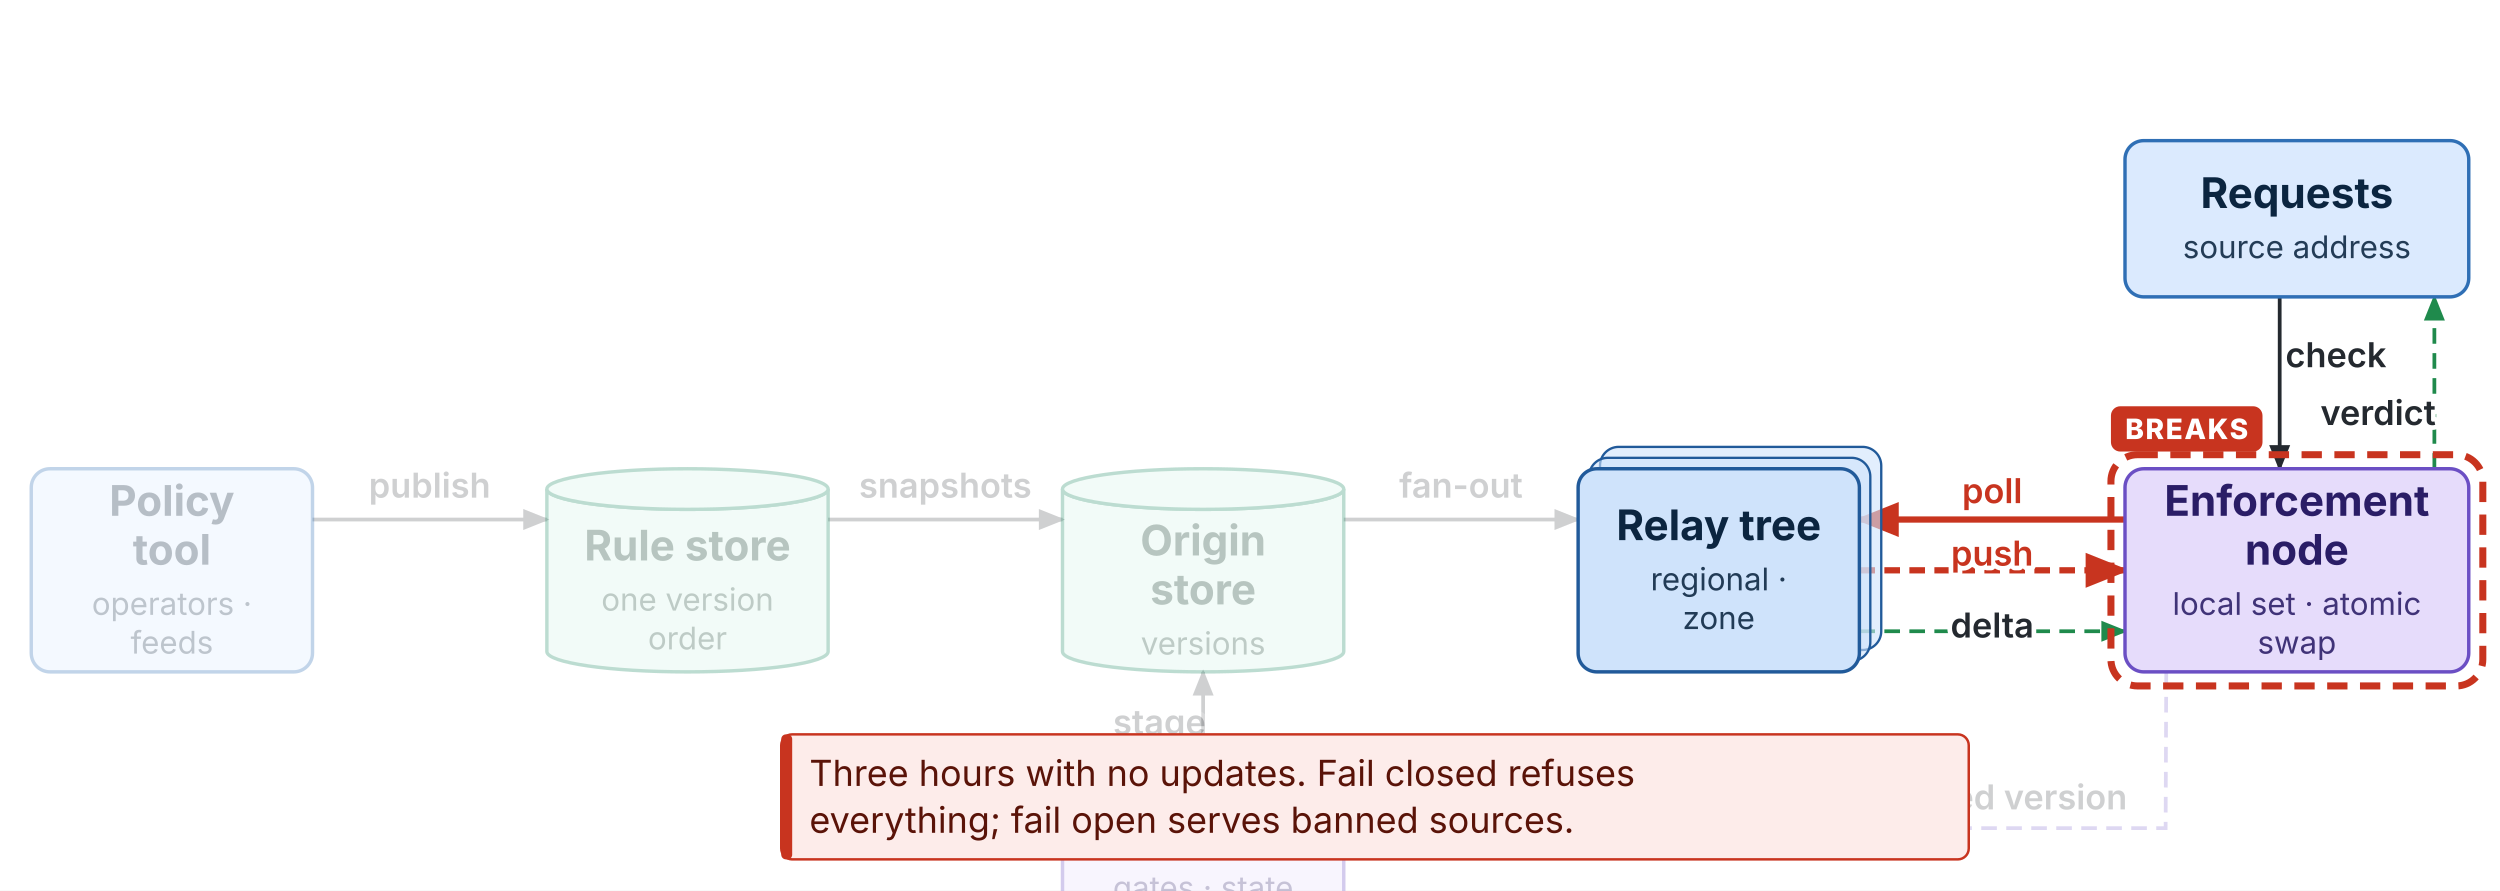
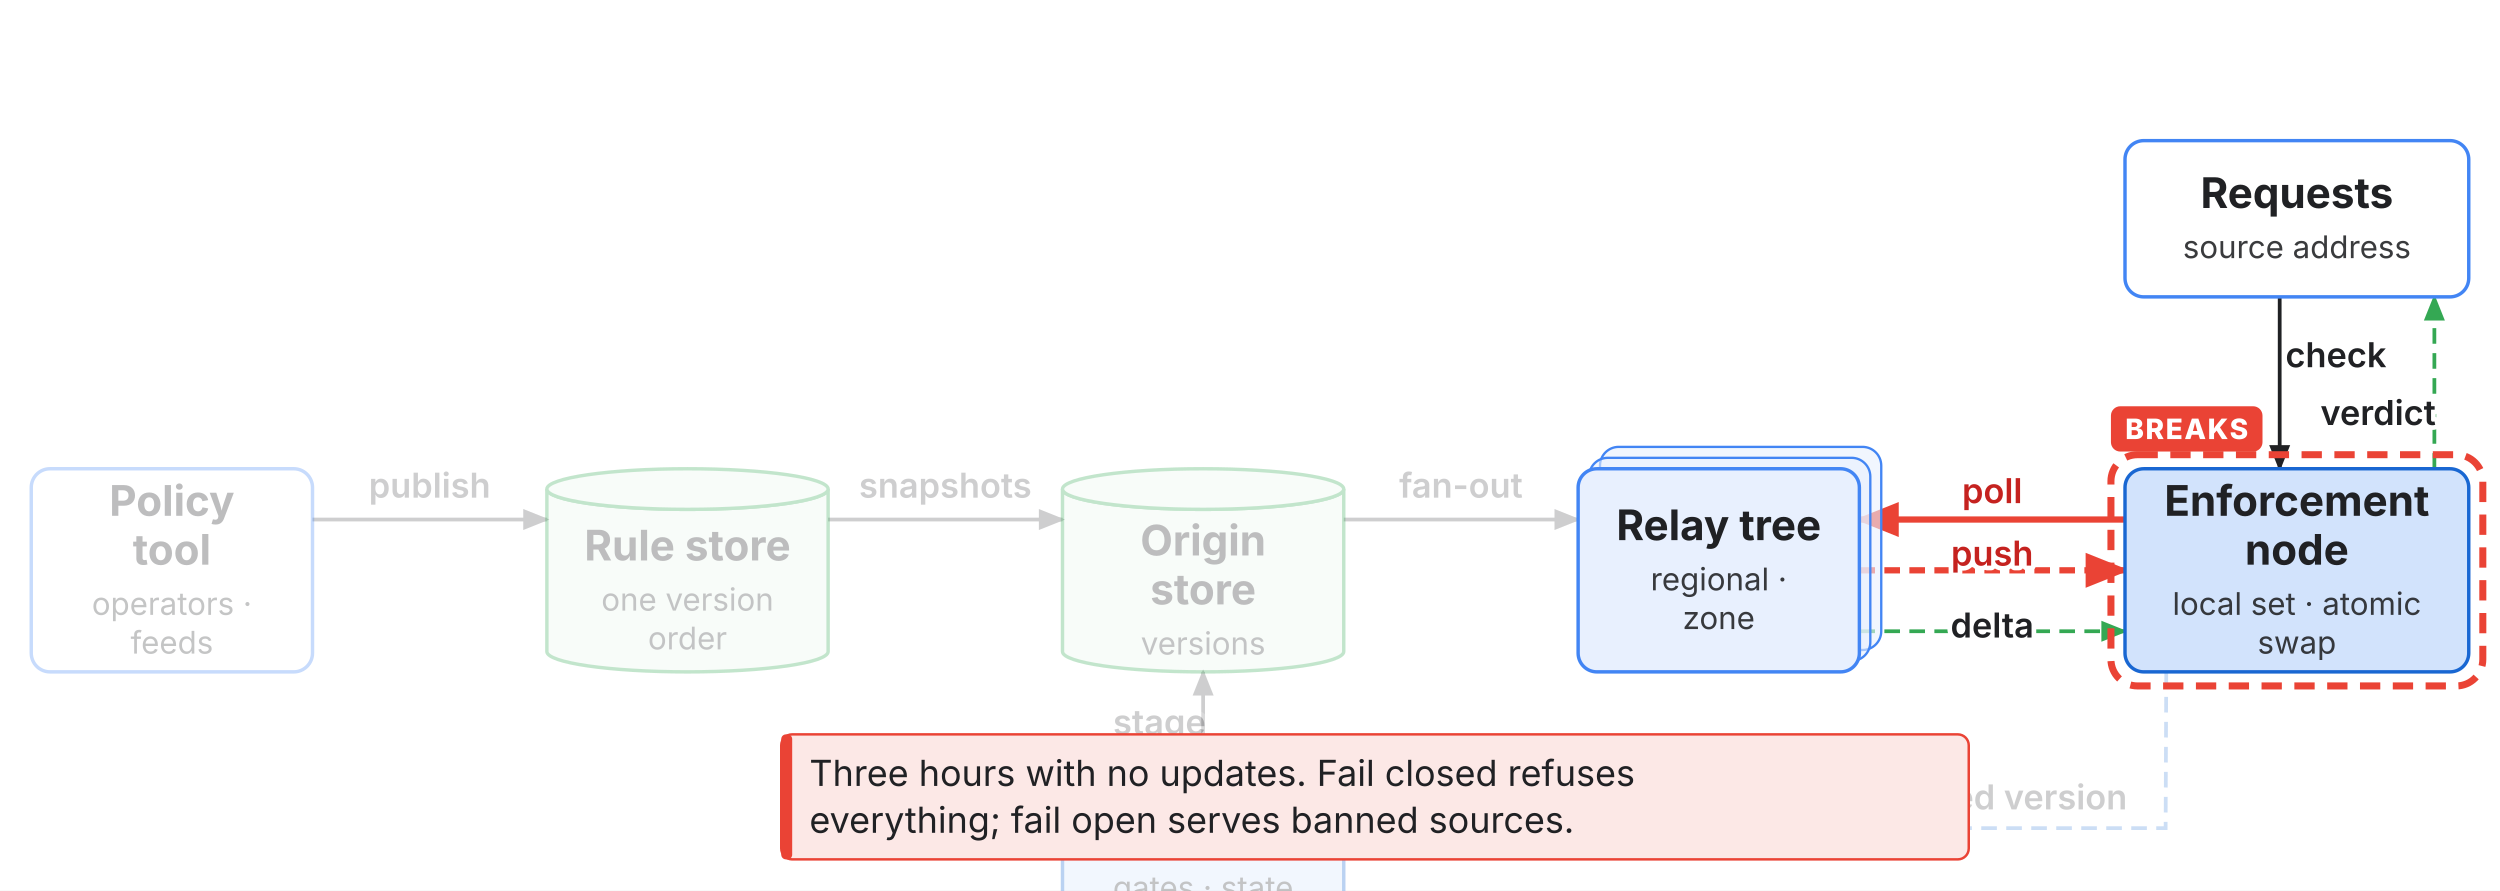
<svg xmlns="http://www.w3.org/2000/svg" class="base" viewBox="0 0 1600 570" width="1600" height="570">
  <defs>
-     <marker id="bs-1f8a4c" viewBox="0 0 10 10" refX="9" refY="5" markerWidth="7" markerHeight="7" orient="auto">
-       <path d="M0,1 L10,5 L0,9 z" fill="#1f8a4c" />
+     <marker id="bs-1967d2" viewBox="0 0 10 10" refX="9" refY="5" markerWidth="7" markerHeight="7" orient="auto">
+       <path d="M0,1 L10,5 L0,9 z" fill="#1967d2" />
    </marker>
-     <marker id="bs-s-1f8a4c" viewBox="0 0 10 10" refX="1" refY="5" markerWidth="7" markerHeight="7" orient="auto">
-       <path d="M10,1 L0,5 L10,9 z" fill="#1f8a4c" />
+     <marker id="bs-s-1967d2" viewBox="0 0 10 10" refX="1" refY="5" markerWidth="7" markerHeight="7" orient="auto">
+       <path d="M10,1 L0,5 L10,9 z" fill="#1967d2" />
    </marker>
-     <marker id="bs-24292f" viewBox="0 0 10 10" refX="9" refY="5" markerWidth="7" markerHeight="7" orient="auto">
-       <path d="M0,1 L10,5 L0,9 z" fill="#24292f" />
+     <marker id="bs-202124" viewBox="0 0 10 10" refX="9" refY="5" markerWidth="7" markerHeight="7" orient="auto">
+       <path d="M0,1 L10,5 L0,9 z" fill="#202124" />
    </marker>
-     <marker id="bs-s-24292f" viewBox="0 0 10 10" refX="1" refY="5" markerWidth="7" markerHeight="7" orient="auto">
-       <path d="M10,1 L0,5 L10,9 z" fill="#24292f" />
+     <marker id="bs-s-202124" viewBox="0 0 10 10" refX="1" refY="5" markerWidth="7" markerHeight="7" orient="auto">
+       <path d="M10,1 L0,5 L10,9 z" fill="#202124" />
    </marker>
-     <marker id="bs-6b4fc4" viewBox="0 0 10 10" refX="9" refY="5" markerWidth="7" markerHeight="7" orient="auto">
-       <path d="M0,1 L10,5 L0,9 z" fill="#6b4fc4" />
+     <marker id="bs-34a853" viewBox="0 0 10 10" refX="9" refY="5" markerWidth="7" markerHeight="7" orient="auto">
+       <path d="M0,1 L10,5 L0,9 z" fill="#34a853" />
    </marker>
-     <marker id="bs-s-6b4fc4" viewBox="0 0 10 10" refX="1" refY="5" markerWidth="7" markerHeight="7" orient="auto">
-       <path d="M10,1 L0,5 L10,9 z" fill="#6b4fc4" />
+     <marker id="bs-s-34a853" viewBox="0 0 10 10" refX="1" refY="5" markerWidth="7" markerHeight="7" orient="auto">
+       <path d="M10,1 L0,5 L10,9 z" fill="#34a853" />
    </marker>
-     <marker id="bs-c8341f" viewBox="0 0 10 10" refX="9" refY="5" markerWidth="7" markerHeight="7" orient="auto">
-       <path d="M0,1 L10,5 L0,9 z" fill="#c8341f" />
+     <marker id="bs-ea4335" viewBox="0 0 10 10" refX="9" refY="5" markerWidth="7" markerHeight="7" orient="auto">
+       <path d="M0,1 L10,5 L0,9 z" fill="#ea4335" />
    </marker>
-     <marker id="bs-s-c8341f" viewBox="0 0 10 10" refX="1" refY="5" markerWidth="7" markerHeight="7" orient="auto">
-       <path d="M10,1 L0,5 L10,9 z" fill="#c8341f" />
+     <marker id="bs-s-ea4335" viewBox="0 0 10 10" refX="1" refY="5" markerWidth="7" markerHeight="7" orient="auto">
+       <path d="M10,1 L0,5 L10,9 z" fill="#ea4335" />
    </marker>
  </defs>
  <rect width="1600" height="570" fill="#ffffff" />
-   <path d="M200.0,332.5 L350.0,332.5" fill="none" stroke="#24292f" stroke-width="2.4" marker-end="url(#bs-24292f)" opacity="0.22" />
-   <path d="M530.0,332.5 L680.0,332.5" fill="none" stroke="#24292f" stroke-width="2.4" marker-end="url(#bs-24292f)" opacity="0.22" />
-   <path d="M860.0,332.5 L1010.0,332.5" fill="none" stroke="#24292f" stroke-width="2.4" marker-end="url(#bs-24292f)" opacity="0.22" />
-   <path d="M1360.0,332.5 L1190.0,332.5" fill="none" stroke="#c8341f" stroke-width="4" marker-end="url(#bs-c8341f)" />
-   <path d="M1190.0,365.0 L1360.0,365.0" fill="none" stroke="#c8341f" stroke-width="4" stroke-dasharray="10 6" marker-end="url(#bs-c8341f)" />
-   <path d="M1190.0,404.0 L1360.0,404.0" fill="none" stroke="#1f8a4c" stroke-width="2.4" stroke-dasharray="10 6" marker-end="url(#bs-1f8a4c)" />
-   <path d="M1459.0,190.0 L1459.0,300.0" fill="none" stroke="#24292f" stroke-width="2.4" marker-end="url(#bs-24292f)" />
-   <path d="M1558.0,300.0 L1558.0,190.0" fill="none" stroke="#1f8a4c" stroke-width="2.4" stroke-dasharray="10 6" marker-end="url(#bs-1f8a4c)" />
-   <path d="M1386.4,430.0 L1386.0,530.0 L860.0,530.0" fill="none" stroke="#6b4fc4" stroke-width="2.4" stroke-dasharray="10 6" marker-end="url(#bs-6b4fc4)" opacity="0.22" />
-   <path d="M770.0,500.0 L770.0,430.0" fill="none" stroke="#24292f" stroke-width="2.4" marker-end="url(#bs-24292f)" opacity="0.22" />
-   <g opacity="0.3">
-     <rect x="20" y="300" width="180" height="130" rx="12" fill="#dbeafe" stroke="#2f6fb5" stroke-width="2.2" />
-     <text x="110.0" y="330.1" text-anchor="middle" font-family="Inter, Helvetica, Arial, sans-serif" font-size="27" font-weight="700" fill="#0b2540">Policy</text>
-     <text x="110.0" y="361.4" text-anchor="middle" font-family="Inter, Helvetica, Arial, sans-serif" font-size="27" font-weight="700" fill="#0b2540">tool</text>
-     <text x="110.0" y="393.5" text-anchor="middle" font-family="Inter, Helvetica, Arial, sans-serif" font-size="20.0" fill="#0b2540" fill-opacity="0.88">operators ·</text>
-     <text x="110.0" y="418.3" text-anchor="middle" font-family="Inter, Helvetica, Arial, sans-serif" font-size="20.0" fill="#0b2540" fill-opacity="0.88">feeds</text>
+   <path data-k="e:p-r" d="M200.0,332.5 L350.0,332.5" fill="none" stroke="#202124" stroke-width="2.4" marker-end="url(#bs-202124)" opacity="0.22" />
+   <path data-k="e:r-o" d="M530.0,332.5 L680.0,332.5" fill="none" stroke="#202124" stroke-width="2.4" marker-end="url(#bs-202124)" opacity="0.22" />
+   <path data-k="e:o-rel" d="M860.0,332.5 L1010.0,332.5" fill="none" stroke="#202124" stroke-width="2.4" marker-end="url(#bs-202124)" opacity="0.22" />
+   <path data-k="e:poll" d="M1360.0,332.5 L1190.0,332.5" fill="none" stroke="#ea4335" stroke-width="4" marker-end="url(#bs-ea4335)" />
+   <path data-k="e:push" d="M1190.0,365.0 L1360.0,365.0" fill="none" stroke="#ea4335" stroke-width="4" stroke-dasharray="10 6" marker-end="url(#bs-ea4335)" />
+   <path data-k="e:delta" d="M1190.0,404.0 L1360.0,404.0" fill="none" stroke="#34a853" stroke-width="2.4" stroke-dasharray="10 6" marker-end="url(#bs-34a853)" />
+   <path data-k="e:rq" d="M1459.0,190.0 L1459.0,300.0" fill="none" stroke="#202124" stroke-width="2.4" marker-end="url(#bs-202124)" />
+   <path data-k="e:rs" d="M1558.0,300.0 L1558.0,190.0" fill="none" stroke="#34a853" stroke-width="2.4" stroke-dasharray="10 6" marker-end="url(#bs-34a853)" />
+   <path data-k="e:n-c" d="M1386.4,430.0 L1386.0,530.0 L860.0,530.0" fill="none" stroke="#1967d2" stroke-width="2.4" stroke-dasharray="10 6" marker-end="url(#bs-1967d2)" opacity="0.22" />
+   <path data-k="e:c-o" d="M770.0,500.0 L770.0,430.0" fill="none" stroke="#202124" stroke-width="2.4" marker-end="url(#bs-202124)" opacity="0.22" />
+   <g data-k="n:policy">
+     <g opacity="0.3">
+       <rect x="20" y="300" width="180" height="130" rx="12" fill="#ffffff" stroke="#4285f4" stroke-width="2.2" />
+       <text x="110.0" y="330.1" text-anchor="middle" font-family="Inter, Roboto, sans-serif" font-size="27" font-weight="700" fill="#202124">Policy</text>
+       <text x="110.0" y="361.4" text-anchor="middle" font-family="Inter, Roboto, sans-serif" font-size="27" font-weight="700" fill="#202124">tool</text>
+       <text x="110.0" y="393.5" text-anchor="middle" font-family="Inter, Roboto, sans-serif" font-size="20.0" fill="#202124" fill-opacity="0.88">operators ·</text>
+       <text x="110.0" y="418.3" text-anchor="middle" font-family="Inter, Roboto, sans-serif" font-size="20.0" fill="#202124" fill-opacity="0.88">feeds</text>
+     </g>
  </g>
-   <g opacity="0.3">
-     <path d="M350,313 a90.0,13 0 0,0 180,0 v104 a90.0,13 0 0,1 -180,0 z" fill="#d3f3e6" stroke="#1f8a63" stroke-width="2.2" />
-     <ellipse cx="440.0" cy="313" rx="90.0" ry="13" fill="#d3f3e6" stroke="#1f8a63" stroke-width="2.2" />
-     <text x="440.0" y="358.7" text-anchor="middle" font-family="Inter, Helvetica, Arial, sans-serif" font-size="27" font-weight="700" fill="#0d3b2a">Rule store</text>
-     <text x="440.0" y="390.8" text-anchor="middle" font-family="Inter, Helvetica, Arial, sans-serif" font-size="20.0" fill="#0d3b2a" fill-opacity="0.88">one version</text>
-     <text x="440.0" y="415.6" text-anchor="middle" font-family="Inter, Helvetica, Arial, sans-serif" font-size="20.0" fill="#0d3b2a" fill-opacity="0.88">order</text>
+   <g data-k="n:rules">
+     <g opacity="0.3">
+       <path d="M350,313 a90.0,13 0 0,0 180,0 v104 a90.0,13 0 0,1 -180,0 z" fill="#e6f4ea" stroke="#34a853" stroke-width="2.2" />
+       <ellipse cx="440.0" cy="313" rx="90.0" ry="13" fill="#e6f4ea" stroke="#34a853" stroke-width="2.2" />
+       <text x="440.0" y="358.7" text-anchor="middle" font-family="Inter, Roboto, sans-serif" font-size="27" font-weight="700" fill="#202124">Rule store</text>
+       <text x="440.0" y="390.8" text-anchor="middle" font-family="Inter, Roboto, sans-serif" font-size="20.0" fill="#202124" fill-opacity="0.88">one version</text>
+       <text x="440.0" y="415.6" text-anchor="middle" font-family="Inter, Roboto, sans-serif" font-size="20.0" fill="#202124" fill-opacity="0.88">order</text>
+     </g>
  </g>
-   <g opacity="0.3">
-     <path d="M680,313 a90.0,13 0 0,0 180,0 v104 a90.0,13 0 0,1 -180,0 z" fill="#d3f3e6" stroke="#1f8a63" stroke-width="2.2" />
-     <ellipse cx="770.0" cy="313" rx="90.0" ry="13" fill="#d3f3e6" stroke="#1f8a63" stroke-width="2.2" />
-     <text x="770.0" y="355.5" text-anchor="middle" font-family="Inter, Helvetica, Arial, sans-serif" font-size="27" font-weight="700" fill="#0d3b2a">Origin</text>
-     <text x="770.0" y="386.8" text-anchor="middle" font-family="Inter, Helvetica, Arial, sans-serif" font-size="27" font-weight="700" fill="#0d3b2a">store</text>
-     <text x="770.0" y="418.9" text-anchor="middle" font-family="Inter, Helvetica, Arial, sans-serif" font-size="20.0" fill="#0d3b2a" fill-opacity="0.88">versions</text>
+   <g data-k="n:origin">
+     <g opacity="0.3">
+       <path d="M680,313 a90.0,13 0 0,0 180,0 v104 a90.0,13 0 0,1 -180,0 z" fill="#e6f4ea" stroke="#34a853" stroke-width="2.2" />
+       <ellipse cx="770.0" cy="313" rx="90.0" ry="13" fill="#e6f4ea" stroke="#34a853" stroke-width="2.2" />
+       <text x="770.0" y="355.5" text-anchor="middle" font-family="Inter, Roboto, sans-serif" font-size="27" font-weight="700" fill="#202124">Origin</text>
+       <text x="770.0" y="386.8" text-anchor="middle" font-family="Inter, Roboto, sans-serif" font-size="27" font-weight="700" fill="#202124">store</text>
+       <text x="770.0" y="418.9" text-anchor="middle" font-family="Inter, Roboto, sans-serif" font-size="20.0" fill="#202124" fill-opacity="0.88">versions</text>
+     </g>
  </g>
-   <rect x="1024" y="286" width="180" height="130" rx="12" fill="#cfe3fb" fill-opacity="0.6" stroke="#215a9a" stroke-width="1.5" />
-   <rect x="1017" y="293" width="180" height="130" rx="12" fill="#cfe3fb" fill-opacity="0.6" stroke="#215a9a" stroke-width="1.5" />
-   <rect x="1010" y="300" width="180" height="130" rx="12" fill="#cfe3fb" stroke="#215a9a" stroke-width="2.2" />
-   <text x="1100.0" y="345.7" text-anchor="middle" font-family="Inter, Helvetica, Arial, sans-serif" font-size="27" font-weight="700" fill="#0b2540">Relay tree</text>
-   <text x="1100.0" y="377.8" text-anchor="middle" font-family="Inter, Helvetica, Arial, sans-serif" font-size="20.0" fill="#0b2540" fill-opacity="0.88">regional ·</text>
-   <text x="1100.0" y="402.6" text-anchor="middle" font-family="Inter, Helvetica, Arial, sans-serif" font-size="20.0" fill="#0b2540" fill-opacity="0.88">zone</text>
-   <rect x="1360" y="300" width="220" height="130" rx="12" fill="#e6dcfb" stroke="#6b4fc4" stroke-width="2.2" />
-   <text x="1470.0" y="330.1" text-anchor="middle" font-family="Inter, Helvetica, Arial, sans-serif" font-size="27" font-weight="700" fill="#2a1d66">Enforcement</text>
-   <text x="1470.0" y="361.4" text-anchor="middle" font-family="Inter, Helvetica, Arial, sans-serif" font-size="27" font-weight="700" fill="#2a1d66">node</text>
-   <text x="1470.0" y="393.5" text-anchor="middle" font-family="Inter, Helvetica, Arial, sans-serif" font-size="20.0" fill="#2a1d66" fill-opacity="0.88">local set · atomic</text>
-   <text x="1470.0" y="418.3" text-anchor="middle" font-family="Inter, Helvetica, Arial, sans-serif" font-size="20.0" fill="#2a1d66" fill-opacity="0.88">swap</text>
-   <rect x="1360" y="90" width="220" height="100" rx="12" fill="#dbeafe" stroke="#2f6fb5" stroke-width="2.2" />
-   <text x="1470.0" y="133.1" text-anchor="middle" font-family="Inter, Helvetica, Arial, sans-serif" font-size="27" font-weight="700" fill="#0b2540">Requests</text>
-   <text x="1470.0" y="165.2" text-anchor="middle" font-family="Inter, Helvetica, Arial, sans-serif" font-size="20.0" fill="#0b2540" fill-opacity="0.88">source address</text>
-   <g opacity="0.3">
-     <rect x="680" y="500" width="180" height="100" rx="12" fill="#e6dcfb" stroke="#6b4fc4" stroke-width="2.2" />
-     <text x="770.0" y="543.1" text-anchor="middle" font-family="Inter, Helvetica, Arial, sans-serif" font-size="27" font-weight="700" fill="#2a1d66">Controller</text>
-     <text x="770.0" y="575.2" text-anchor="middle" font-family="Inter, Helvetica, Arial, sans-serif" font-size="20.0" fill="#2a1d66" fill-opacity="0.88">gates · state</text>
+   <g data-k="n:relay">
+     <rect x="1024" y="286" width="180" height="130" rx="12" fill="#e8f0fe" fill-opacity="0.6" stroke="#4285f4" stroke-width="1.5" />
+     <rect x="1017" y="293" width="180" height="130" rx="12" fill="#e8f0fe" fill-opacity="0.6" stroke="#4285f4" stroke-width="1.5" />
+     <rect x="1010" y="300" width="180" height="130" rx="12" fill="#e8f0fe" stroke="#4285f4" stroke-width="2.2" />
+     <text x="1100.0" y="345.7" text-anchor="middle" font-family="Inter, Roboto, sans-serif" font-size="27" font-weight="700" fill="#202124">Relay tree</text>
+     <text x="1100.0" y="377.8" text-anchor="middle" font-family="Inter, Roboto, sans-serif" font-size="20.0" fill="#202124" fill-opacity="0.88">regional ·</text>
+     <text x="1100.0" y="402.6" text-anchor="middle" font-family="Inter, Roboto, sans-serif" font-size="20.0" fill="#202124" fill-opacity="0.88">zone</text>
  </g>
-   <text x="275.0" y="318.5" text-anchor="middle" font-family="Inter, Helvetica, Arial, sans-serif" font-size="22" font-weight="600" fill="#24292f" paint-order="stroke" stroke="#ffffff" stroke-width="6" stroke-linejoin="round" opacity="0.22">publish</text>
-   <text x="605.0" y="318.5" text-anchor="middle" font-family="Inter, Helvetica, Arial, sans-serif" font-size="22" font-weight="600" fill="#24292f" paint-order="stroke" stroke="#ffffff" stroke-width="6" stroke-linejoin="round" opacity="0.22">snapshots</text>
-   <text x="935.0" y="318.5" text-anchor="middle" font-family="Inter, Helvetica, Arial, sans-serif" font-size="22" font-weight="600" fill="#24292f" paint-order="stroke" stroke="#ffffff" stroke-width="6" stroke-linejoin="round" opacity="0.22">fan-out</text>
-   <text x="1275.0" y="322.0" text-anchor="middle" font-family="Inter, Helvetica, Arial, sans-serif" font-size="22" font-weight="600" fill="#c8341f" paint-order="stroke" stroke="#ffffff" stroke-width="6" stroke-linejoin="round">poll</text>
-   <text x="1275.0" y="362.0" text-anchor="middle" font-family="Inter, Helvetica, Arial, sans-serif" font-size="22" font-weight="600" fill="#c8341f" paint-order="stroke" stroke="#ffffff" stroke-width="6" stroke-linejoin="round">push</text>
-   <text x="1275.0" y="408.0" text-anchor="middle" font-family="Inter, Helvetica, Arial, sans-serif" font-size="22" font-weight="600" fill="#24292f" paint-order="stroke" stroke="#ffffff" stroke-width="6" stroke-linejoin="round">delta</text>
-   <text x="1495.0" y="235.0" text-anchor="middle" font-family="Inter, Helvetica, Arial, sans-serif" font-size="22" font-weight="600" fill="#24292f" paint-order="stroke" stroke="#ffffff" stroke-width="6" stroke-linejoin="round">check</text>
-   <text x="1522.0" y="272.0" text-anchor="middle" font-family="Inter, Helvetica, Arial, sans-serif" font-size="22" font-weight="600" fill="#24292f" paint-order="stroke" stroke="#ffffff" stroke-width="6" stroke-linejoin="round">verdict</text>
-   <text x="1280.0" y="518.0" text-anchor="middle" font-family="Inter, Helvetica, Arial, sans-serif" font-size="22" font-weight="600" fill="#24292f" paint-order="stroke" stroke="#ffffff" stroke-width="6" stroke-linejoin="round" opacity="0.22">applied version</text>
-   <text x="742.0" y="470.0" text-anchor="middle" font-family="Inter, Helvetica, Arial, sans-serif" font-size="22" font-weight="600" fill="#24292f" paint-order="stroke" stroke="#ffffff" stroke-width="6" stroke-linejoin="round" opacity="0.22">stage</text>
-   <rect x="1351" y="291" width="238" height="148" rx="17" fill="none" stroke="#c8341f" stroke-width="4.5" stroke-dasharray="13 8" />
-   <rect x="1351" y="260" width="97.0" height="29" rx="6" fill="#c8341f" />
-   <text x="1399.5" y="281" text-anchor="middle" font-family="Inter, Helvetica, Arial, sans-serif" font-size="18" font-weight="800" letter-spacing="1" fill="#ffffff">BREAKS</text>
-   <rect x="500" y="470" width="760" height="80" rx="7" fill="#fdecea" stroke="#c8341f" stroke-width="1.6" />
-   <rect x="500" y="470" width="7" height="80" rx="3" fill="#c8341f" />
-   <text x="518" y="503" font-family="Inter, Helvetica, Arial, sans-serif" font-size="23" fill="#5a1308">Three hours with no updates. Fail closed refuses</text>
-   <text x="518" y="533" font-family="Inter, Helvetica, Arial, sans-serif" font-size="23" fill="#5a1308">everything; fail open serves banned sources.</text>
+   <g data-k="n:node">
+     <rect x="1360" y="300" width="220" height="130" rx="12" fill="#d2e3fc" stroke="#1967d2" stroke-width="2.2" />
+     <text x="1470.0" y="330.1" text-anchor="middle" font-family="Inter, Roboto, sans-serif" font-size="27" font-weight="700" fill="#202124">Enforcement</text>
+     <text x="1470.0" y="361.4" text-anchor="middle" font-family="Inter, Roboto, sans-serif" font-size="27" font-weight="700" fill="#202124">node</text>
+     <text x="1470.0" y="393.5" text-anchor="middle" font-family="Inter, Roboto, sans-serif" font-size="20.0" fill="#202124" fill-opacity="0.88">local set · atomic</text>
+     <text x="1470.0" y="418.3" text-anchor="middle" font-family="Inter, Roboto, sans-serif" font-size="20.0" fill="#202124" fill-opacity="0.88">swap</text>
+   </g>
+   <g data-k="n:req">
+     <rect x="1360" y="90" width="220" height="100" rx="12" fill="#ffffff" stroke="#4285f4" stroke-width="2.2" />
+     <text x="1470.0" y="133.1" text-anchor="middle" font-family="Inter, Roboto, sans-serif" font-size="27" font-weight="700" fill="#202124">Requests</text>
+     <text x="1470.0" y="165.2" text-anchor="middle" font-family="Inter, Roboto, sans-serif" font-size="20.0" fill="#202124" fill-opacity="0.88">source address</text>
+   </g>
+   <g data-k="n:ctrl">
+     <g opacity="0.3">
+       <rect x="680" y="500" width="180" height="100" rx="12" fill="#d2e3fc" stroke="#1967d2" stroke-width="2.2" />
+       <text x="770.0" y="543.1" text-anchor="middle" font-family="Inter, Roboto, sans-serif" font-size="27" font-weight="700" fill="#202124">Controller</text>
+       <text x="770.0" y="575.2" text-anchor="middle" font-family="Inter, Roboto, sans-serif" font-size="20.0" fill="#202124" fill-opacity="0.88">gates · state</text>
+     </g>
+   </g>
+   <text data-k="e:p-r" x="275.0" y="318.5" text-anchor="middle" font-family="Inter, Roboto, sans-serif" font-size="22" font-weight="600" fill="#202124" paint-order="stroke" stroke="#ffffff" stroke-width="6" stroke-linejoin="round" opacity="0.22">publish</text>
+   <text data-k="e:r-o" x="605.0" y="318.5" text-anchor="middle" font-family="Inter, Roboto, sans-serif" font-size="22" font-weight="600" fill="#202124" paint-order="stroke" stroke="#ffffff" stroke-width="6" stroke-linejoin="round" opacity="0.22">snapshots</text>
+   <text data-k="e:o-rel" x="935.0" y="318.5" text-anchor="middle" font-family="Inter, Roboto, sans-serif" font-size="22" font-weight="600" fill="#202124" paint-order="stroke" stroke="#ffffff" stroke-width="6" stroke-linejoin="round" opacity="0.22">fan-out</text>
+   <text data-k="e:poll" x="1275.0" y="322.0" text-anchor="middle" font-family="Inter, Roboto, sans-serif" font-size="22" font-weight="600" fill="#C5221F" paint-order="stroke" stroke="#ffffff" stroke-width="6" stroke-linejoin="round">poll</text>
+   <text data-k="e:push" x="1275.0" y="362.0" text-anchor="middle" font-family="Inter, Roboto, sans-serif" font-size="22" font-weight="600" fill="#C5221F" paint-order="stroke" stroke="#ffffff" stroke-width="6" stroke-linejoin="round">push</text>
+   <text data-k="e:delta" x="1275.0" y="408.0" text-anchor="middle" font-family="Inter, Roboto, sans-serif" font-size="22" font-weight="600" fill="#202124" paint-order="stroke" stroke="#ffffff" stroke-width="6" stroke-linejoin="round">delta</text>
+   <text data-k="e:rq" x="1495.0" y="235.0" text-anchor="middle" font-family="Inter, Roboto, sans-serif" font-size="22" font-weight="600" fill="#202124" paint-order="stroke" stroke="#ffffff" stroke-width="6" stroke-linejoin="round">check</text>
+   <text data-k="e:rs" x="1522.0" y="272.0" text-anchor="middle" font-family="Inter, Roboto, sans-serif" font-size="22" font-weight="600" fill="#202124" paint-order="stroke" stroke="#ffffff" stroke-width="6" stroke-linejoin="round">verdict</text>
+   <text data-k="e:n-c" x="1280.0" y="518.0" text-anchor="middle" font-family="Inter, Roboto, sans-serif" font-size="22" font-weight="600" fill="#202124" paint-order="stroke" stroke="#ffffff" stroke-width="6" stroke-linejoin="round" opacity="0.22">applied version</text>
+   <text data-k="e:c-o" x="742.0" y="470.0" text-anchor="middle" font-family="Inter, Roboto, sans-serif" font-size="22" font-weight="600" fill="#202124" paint-order="stroke" stroke="#ffffff" stroke-width="6" stroke-linejoin="round" opacity="0.22">stage</text>
+   <g data-k="m:node">
+     <rect x="1351" y="291" width="238" height="148" rx="17" fill="none" stroke="#ea4335" stroke-width="4.5" stroke-dasharray="13 8" />
+     <rect x="1351" y="260" width="97.0" height="29" rx="6" fill="#ea4335" />
+     <text x="1399.5" y="281" text-anchor="middle" font-family="Inter, Roboto, sans-serif" font-size="18" font-weight="800" letter-spacing="1" fill="#ffffff">BREAKS</text>
+   </g>
+   <g data-k="note:0">
+     <rect x="500" y="470" width="760" height="80" rx="7" fill="#fce8e6" stroke="#ea4335" stroke-width="1.6" />
+     <rect x="500" y="470" width="7" height="80" rx="3" fill="#ea4335" />
+     <text x="518" y="503" font-family="Inter, Roboto, sans-serif" font-size="23" fill="#202124">Three hours with no updates. Fail closed refuses</text>
+     <text x="518" y="533" font-family="Inter, Roboto, sans-serif" font-size="23" fill="#202124">everything; fail open serves banned sources.</text>
+   </g>
</svg>
